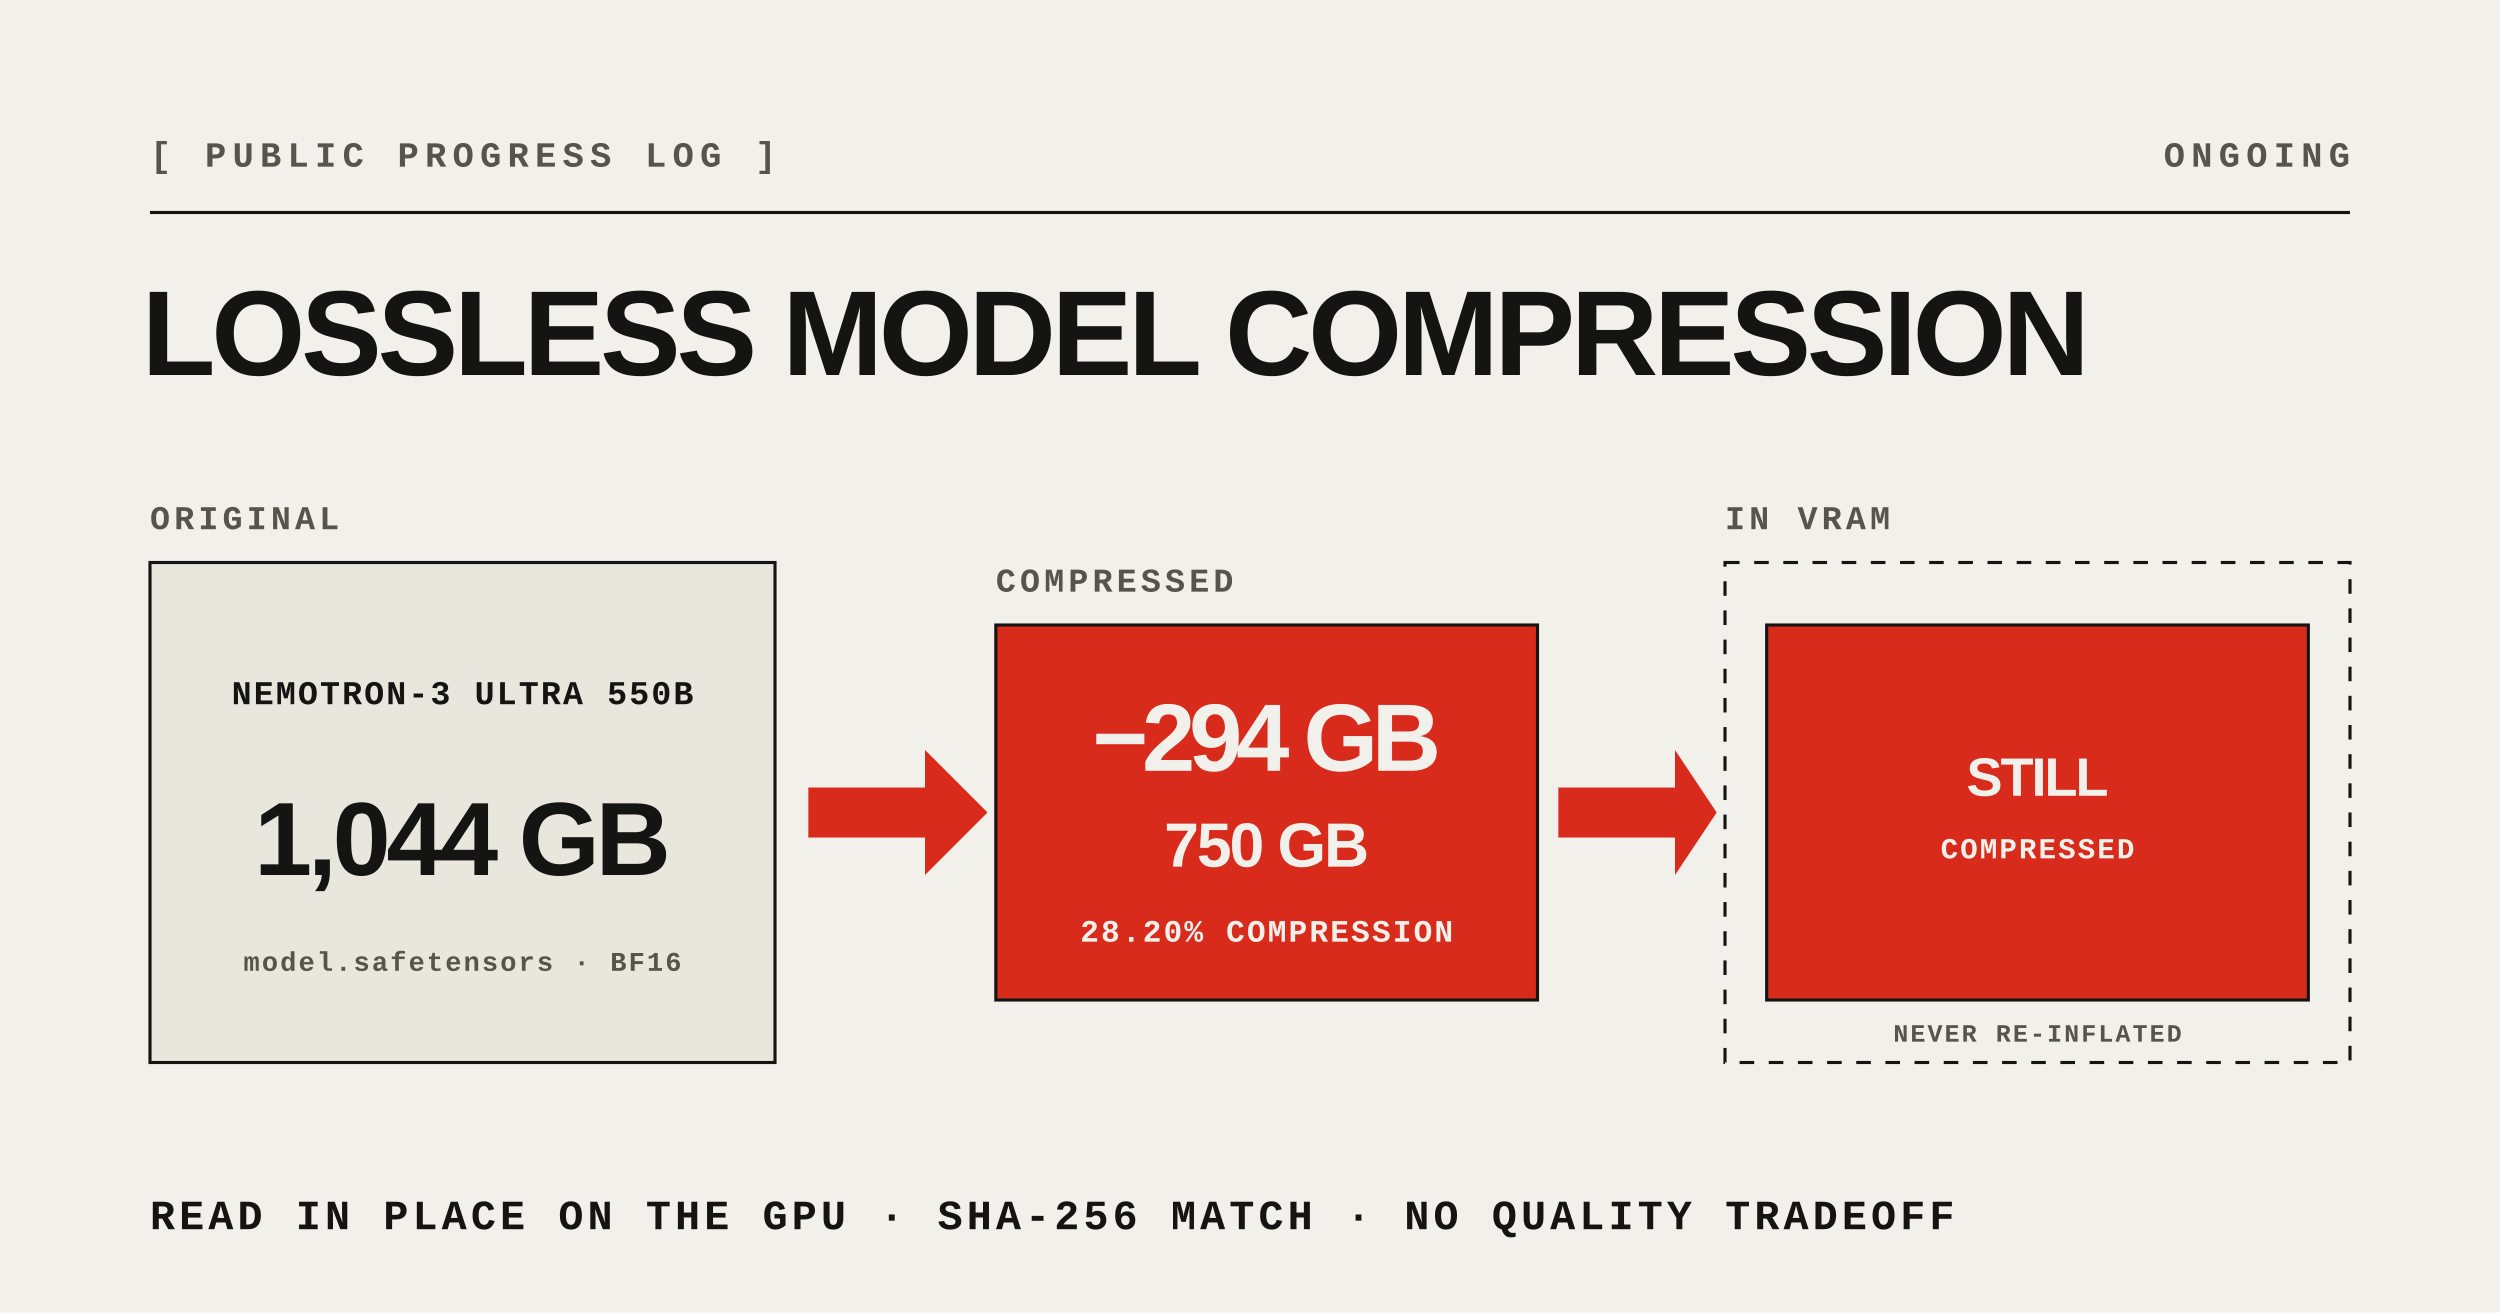
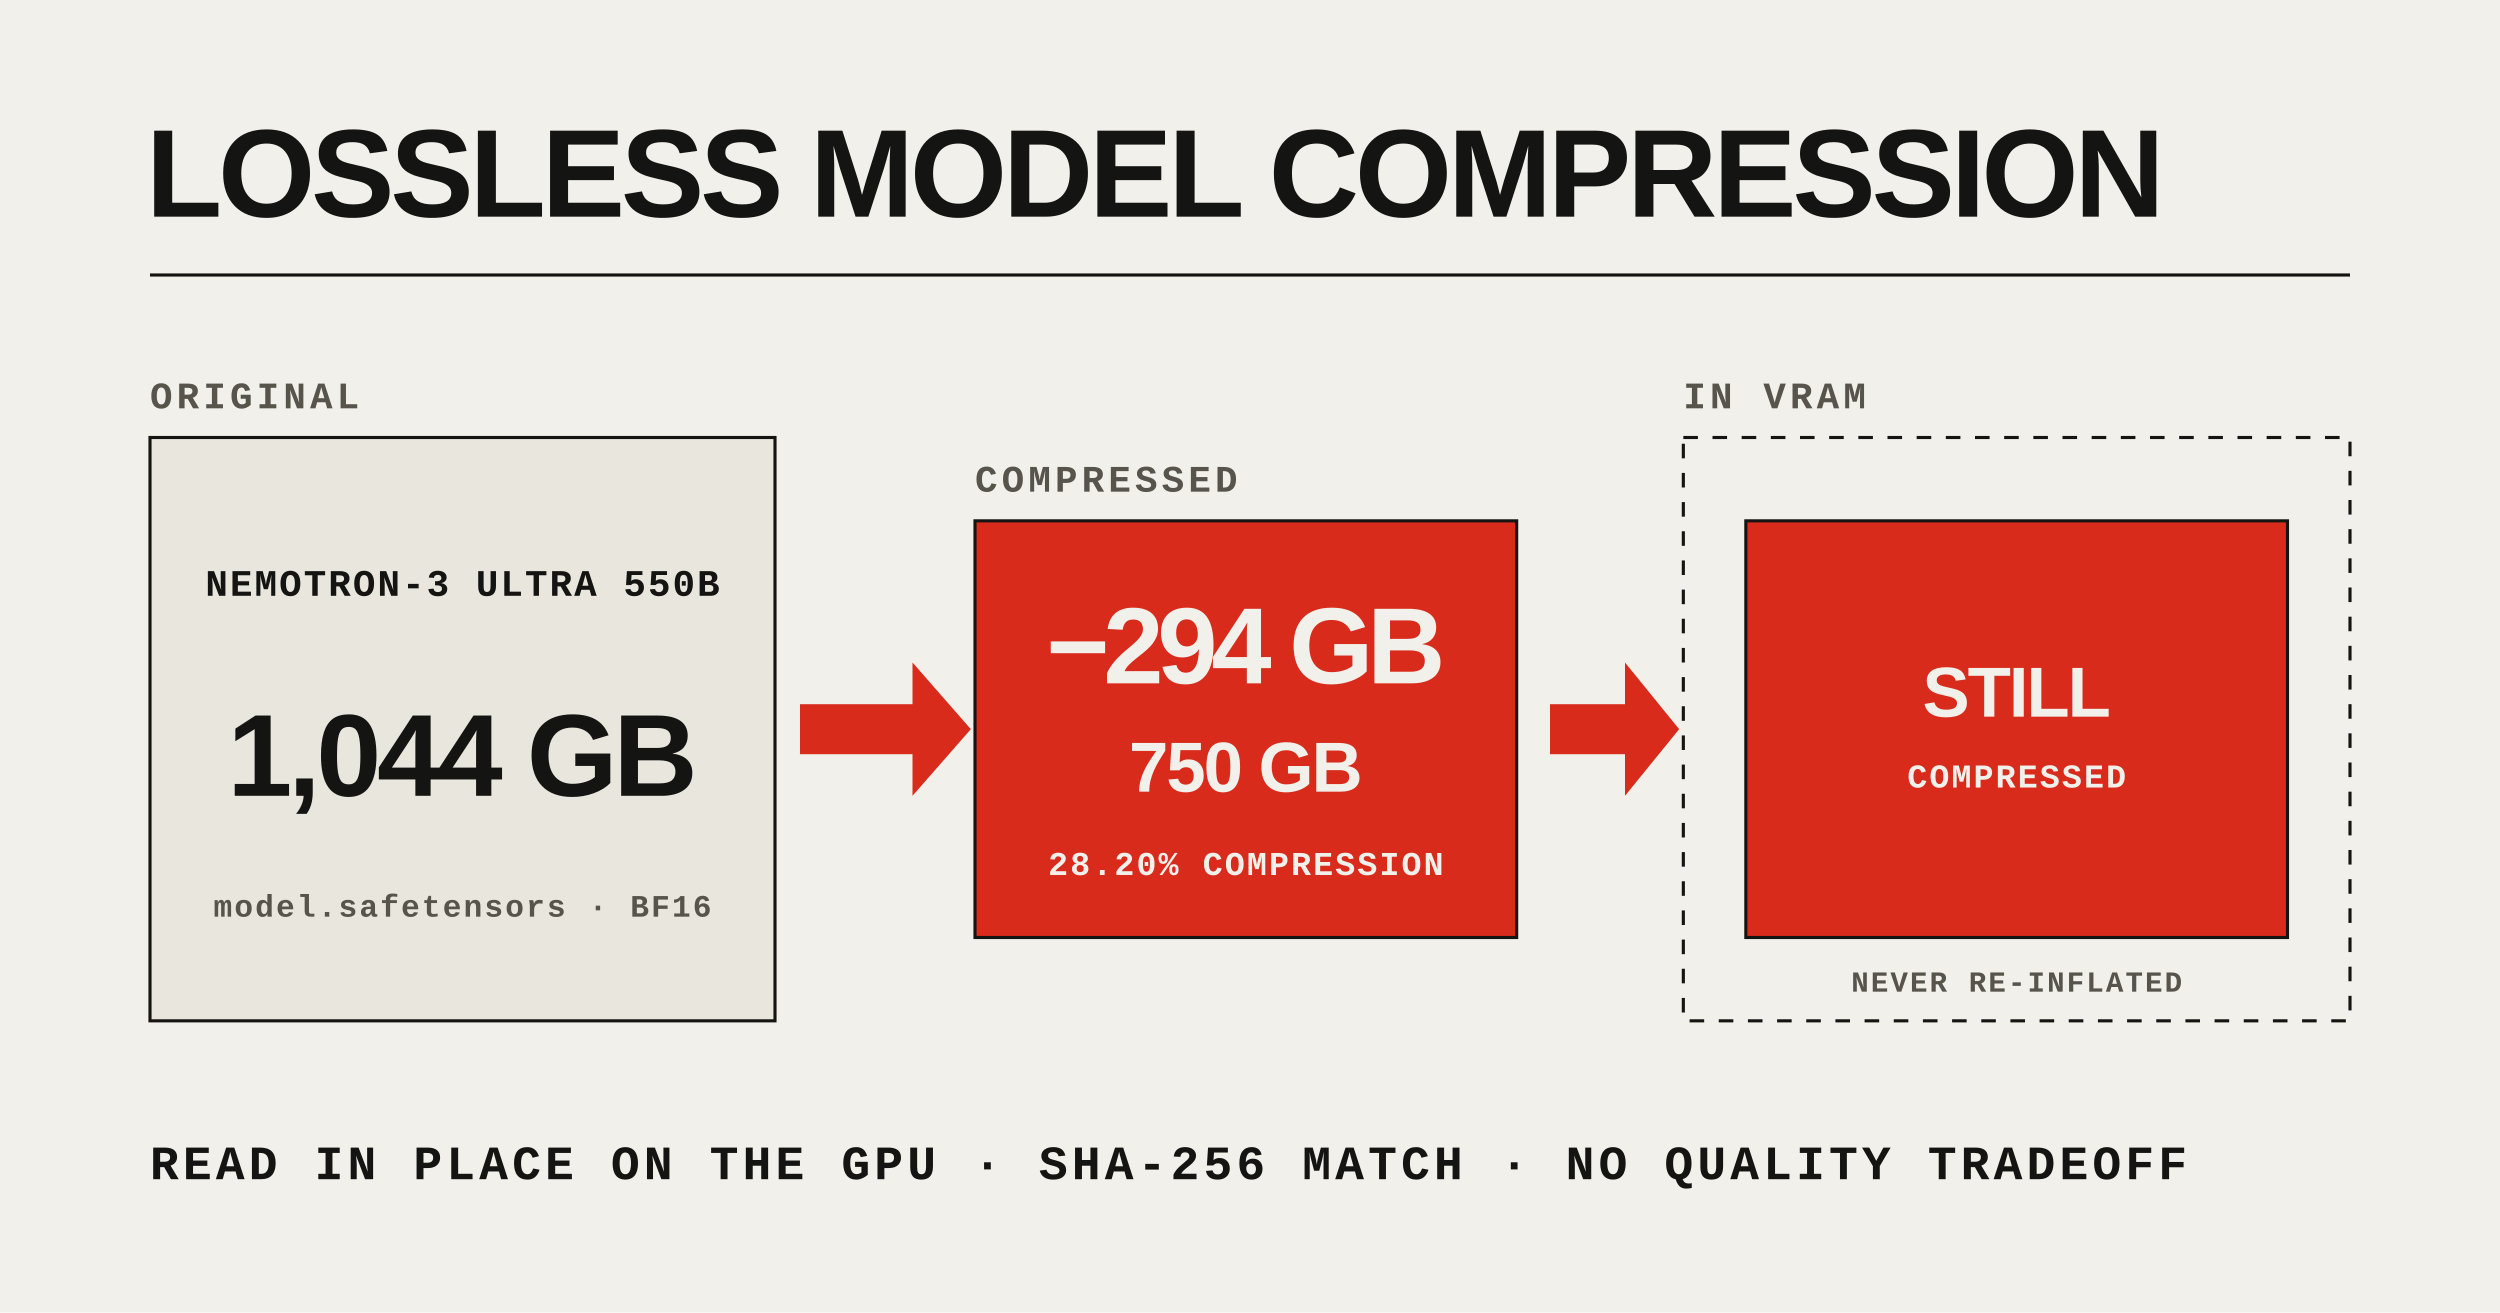
<svg xmlns="http://www.w3.org/2000/svg" width="1200" height="630" viewBox="0 0 1200 630">
  <defs>
    <style>
    .ink{fill:#141412}.ink2{fill:#57544C}.red{fill:#D92B1C}
    .stroke{stroke:#141412;stroke-width:1.5;fill:none}
    .mono{font-family:Consolas,"Courier New",monospace;font-weight:700}
    .black{font-family:"Arial Black",Arial,sans-serif;font-weight:900}
  </style>
  </defs>
  <rect width="1200" height="630" fill="#F2F0EA" />
-   <text x="72" y="80" class="mono ink2" font-size="17" letter-spacing="3">[ PUBLIC PROGRESS LOG ]</text>
-   <text x="1128" y="80" text-anchor="end" class="mono ink2" font-size="17" letter-spacing="3">ONGOING</text>
-   <line x1="72" y1="102" x2="1128" y2="102" class="stroke" />
-   <text x="68" y="180" class="black ink" font-size="58" letter-spacing="-2">LOSSLESS MODEL COMPRESSION</text>
-   <g transform="translate(72 270)">
-     <text x="0" y="-16" class="mono ink2" font-size="16" letter-spacing="2">ORIGINAL</text>
-     <rect x="0" y="0" width="300" height="240" fill="#E9E6DE" />
-     <rect x="0" y="0" width="300" height="240" class="stroke" />
-     <text x="150" y="68" text-anchor="middle" class="mono ink" font-size="16" letter-spacing="1">NEMOTRON-3 ULTRA 550B</text>
-     <text x="150" y="150" text-anchor="middle" class="black ink" font-size="50" letter-spacing="-2">1,044 GB</text>
-     <text x="150" y="196" text-anchor="middle" class="mono ink2" font-size="13" letter-spacing="1">model.safetensors · BF16</text>
+   <text x="70" y="104" class="black ink" font-size="60" letter-spacing="-2">LOSSLESS MODEL COMPRESSION</text>
+   <line x1="72" y1="132" x2="1128" y2="132" class="stroke" />
+   <g transform="translate(72 210)">
+     <text x="0" y="-14" class="mono ink2" font-size="18" letter-spacing="2">ORIGINAL</text>
+     <rect x="0" y="0" width="300" height="280" fill="#E9E6DE" />
+     <rect x="0" y="0" width="300" height="280" class="stroke" />
+     <text x="150" y="76" text-anchor="middle" class="mono ink" font-size="18" letter-spacing="1">NEMOTRON-3 ULTRA 550B</text>
+     <text x="150" y="172" text-anchor="middle" class="black ink" font-size="56" letter-spacing="-2">1,044 GB</text>
+     <text x="150" y="230" text-anchor="middle" class="mono ink2" font-size="15" letter-spacing="1">model.safetensors · BF16</text>
  </g>
-   <path d="M388 378 L444 378 L444 360 L474 390 L444 420 L444 402 L388 402 Z" class="red" />
-   <g transform="translate(478 300)">
-     <text x="0" y="-16" class="mono ink2" font-size="16" letter-spacing="2">COMPRESSED</text>
-     <rect x="0" y="0" width="260" height="180" class="red" />
-     <rect x="0" y="0" width="260" height="180" class="stroke" />
-     <text x="130" y="70" text-anchor="middle" class="black" fill="#F2F0EA" font-size="46" letter-spacing="-3">−294 GB</text>
-     <text x="130" y="116" text-anchor="middle" class="black" fill="#F2F0EA" font-size="30" letter-spacing="-1">750 GB</text>
-     <text x="130" y="152" text-anchor="middle" class="mono" fill="#F2F0EA" font-size="15" letter-spacing="1">28.20% COMPRESSION</text>
+   <path d="M384 338 L438 338 L438 318 L466 350 L438 382 L438 362 L384 362 Z" class="red" />
+   <g transform="translate(468 250)">
+     <text x="0" y="-14" class="mono ink2" font-size="18" letter-spacing="2">COMPRESSED</text>
+     <rect x="0" y="0" width="260" height="200" class="red" />
+     <rect x="0" y="0" width="260" height="200" class="stroke" />
+     <text x="130" y="78" text-anchor="middle" class="black" fill="#F2F0EA" font-size="52" letter-spacing="-3">−294 GB</text>
+     <text x="130" y="130" text-anchor="middle" class="black" fill="#F2F0EA" font-size="34" letter-spacing="-1">750 GB</text>
+     <text x="130" y="170" text-anchor="middle" class="mono" fill="#F2F0EA" font-size="16" letter-spacing="1">28.20% COMPRESSION</text>
  </g>
-   <path d="M748 378 L804 378 L804 360 L824 390 L804 420 L804 402 L748 402 Z" class="red" />
-   <g transform="translate(828 270)">
-     <text x="0" y="-16" class="mono ink2" font-size="16" letter-spacing="2">IN VRAM</text>
-     <rect x="0" y="0" width="300" height="240" class="stroke" stroke-dasharray="7 7" />
-     <rect x="20" y="30" width="260" height="180" class="red" />
-     <rect x="20" y="30" width="260" height="180" class="stroke" />
-     <text x="150" y="112" text-anchor="middle" class="black" fill="#F2F0EA" font-size="26" letter-spacing="-1">STILL</text>
-     <text x="150" y="142" text-anchor="middle" class="mono" fill="#F2F0EA" font-size="14" letter-spacing="1">COMPRESSED</text>
-     <text x="150" y="230" text-anchor="middle" class="mono ink2" font-size="12" letter-spacing="1">NEVER RE-INFLATED</text>
+   <path d="M744 338 L780 338 L780 318 L806 350 L780 382 L780 362 L744 362 Z" class="red" />
+   <g transform="translate(808 210)">
+     <text x="0" y="-14" class="mono ink2" font-size="18" letter-spacing="2">IN VRAM</text>
+     <rect x="0" y="0" width="320" height="280" class="stroke" stroke-dasharray="7 7" />
+     <rect x="30" y="40" width="260" height="200" class="red" />
+     <rect x="30" y="40" width="260" height="200" class="stroke" />
+     <text x="160" y="134" text-anchor="middle" class="black" fill="#F2F0EA" font-size="34" letter-spacing="-1">STILL</text>
+     <text x="160" y="168" text-anchor="middle" class="mono" fill="#F2F0EA" font-size="16" letter-spacing="1">COMPRESSED</text>
+     <text x="160" y="266" text-anchor="middle" class="mono ink2" font-size="14" letter-spacing="1">NEVER RE-INFLATED</text>
  </g>
-   <text x="72" y="590" class="mono ink" font-size="20" letter-spacing="2">READ IN PLACE ON THE GPU · SHA-256 MATCH · NO QUALITY TRADEOFF</text>
+   <text x="72" y="566" class="mono ink" font-size="23" letter-spacing="2">READ IN PLACE ON THE GPU · SHA-256 MATCH · NO QUALITY TRADEOFF</text>
</svg>
